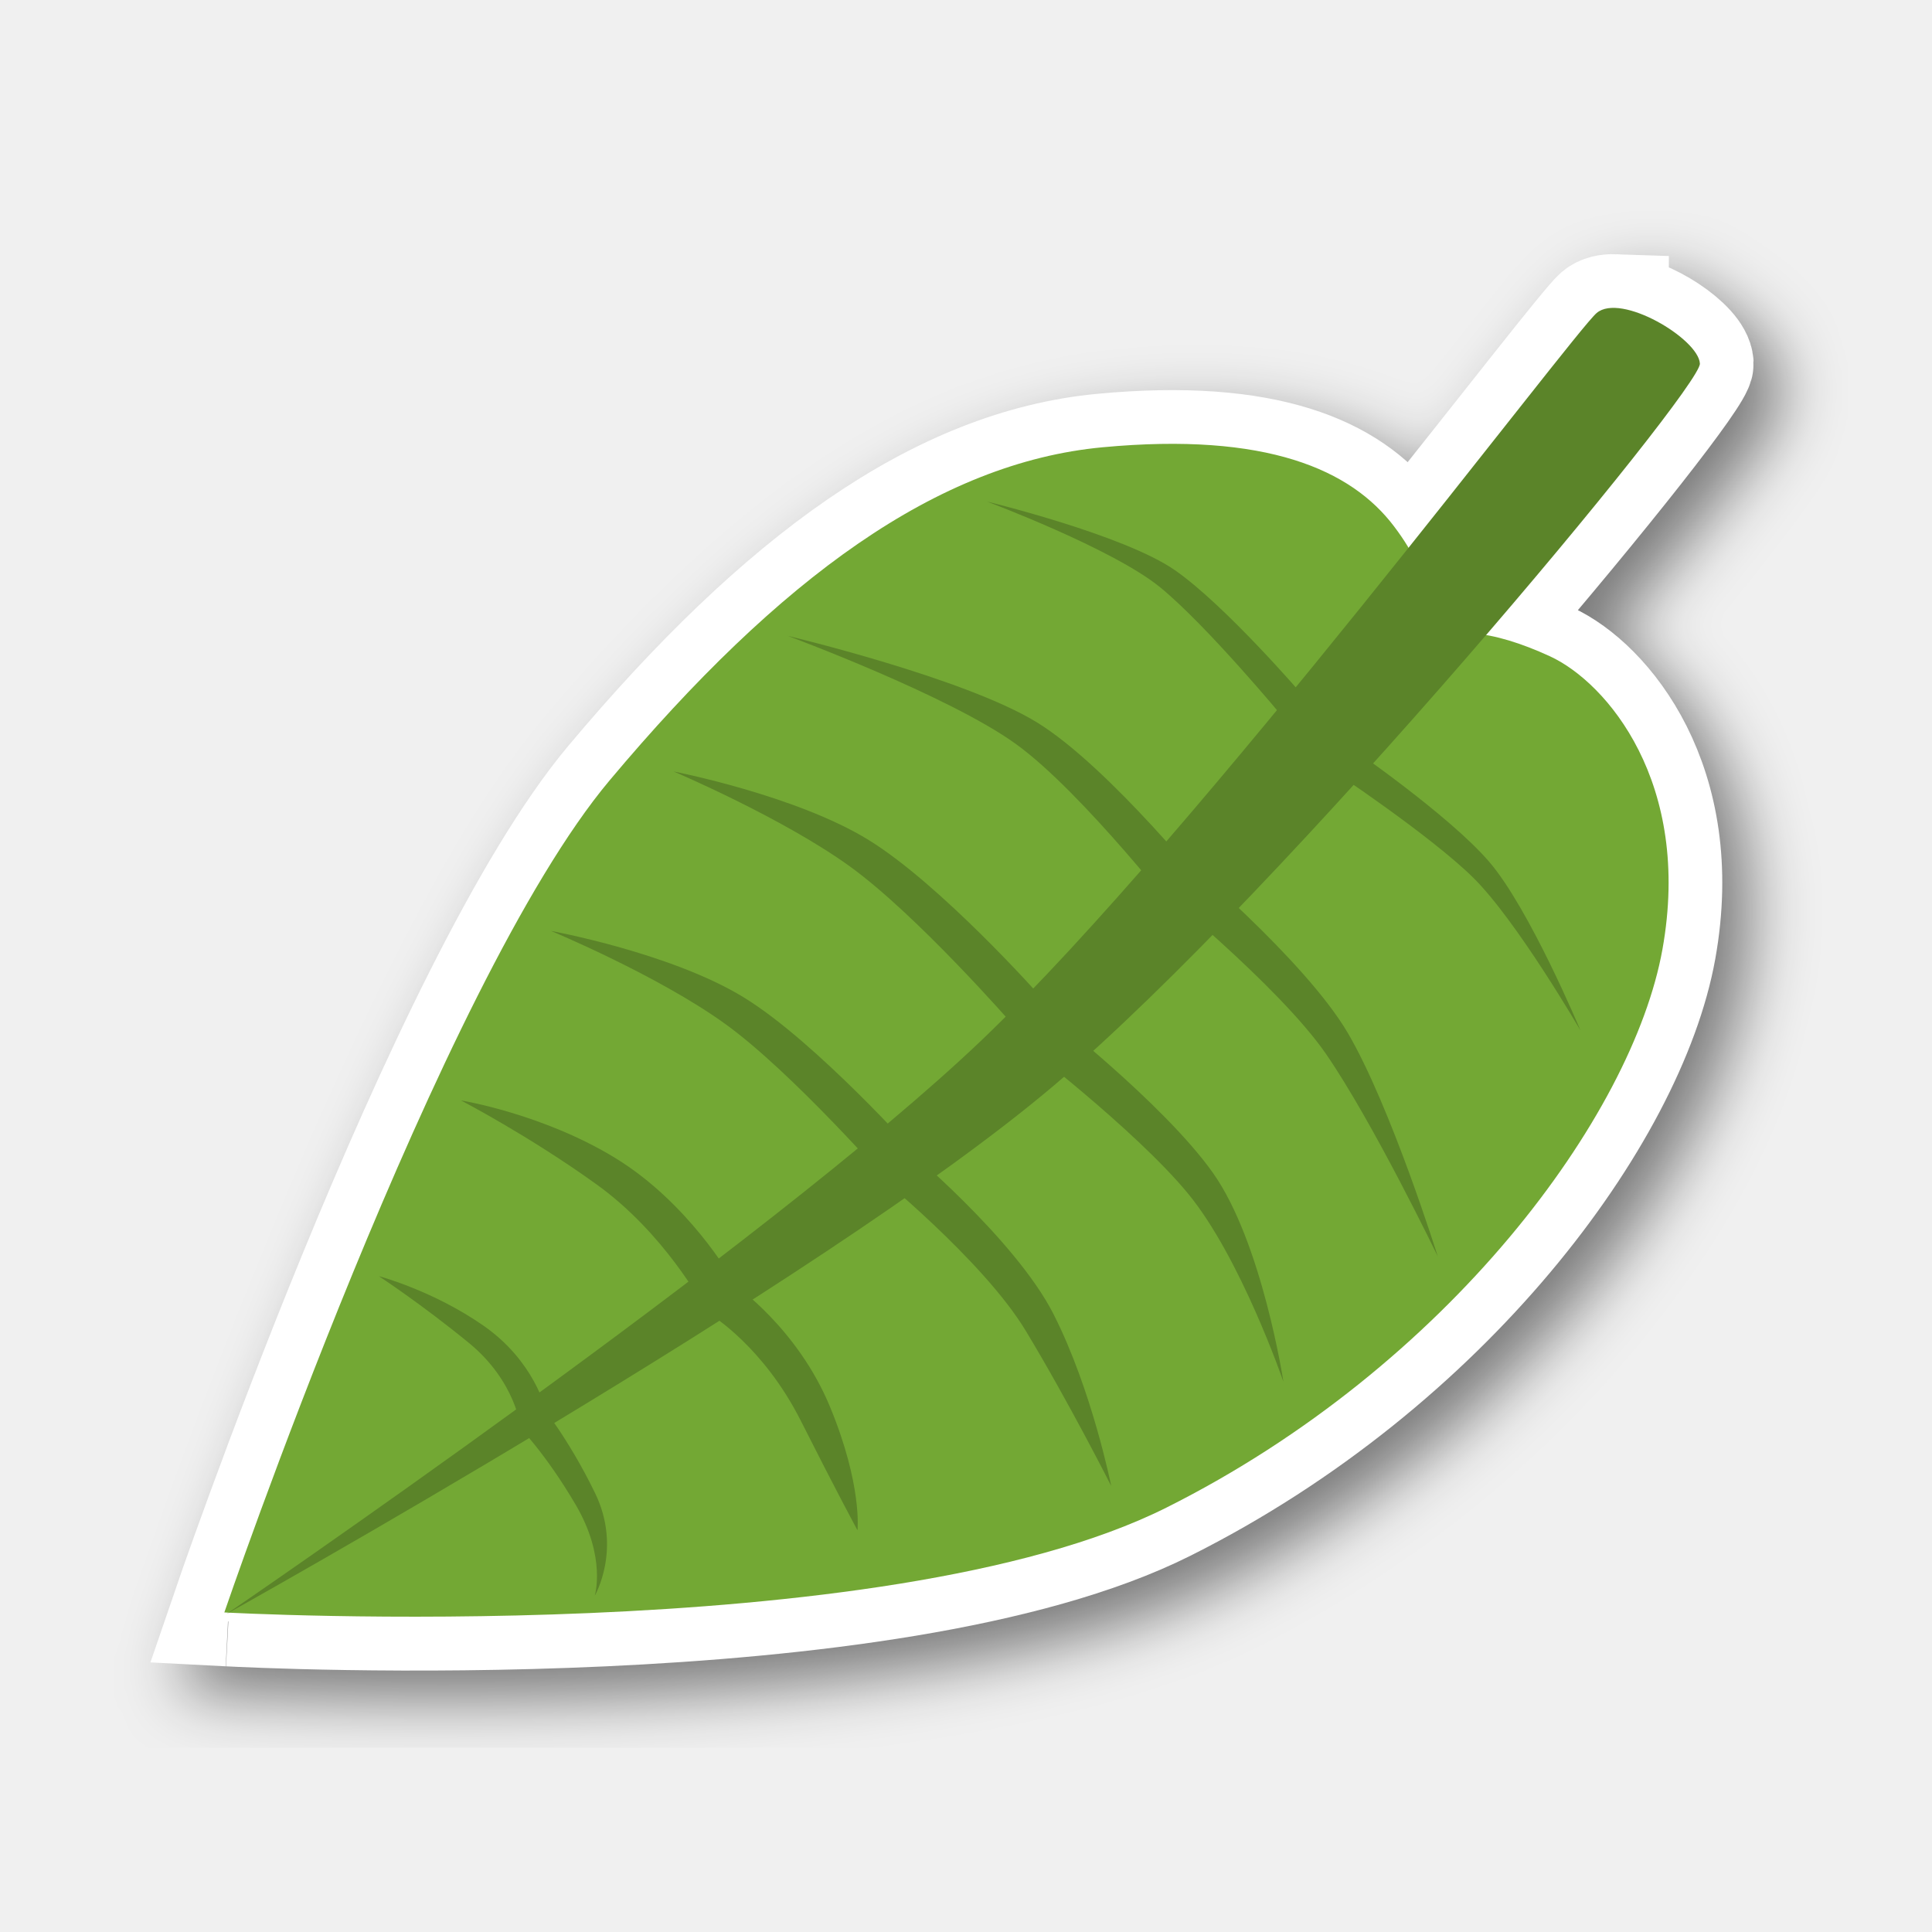
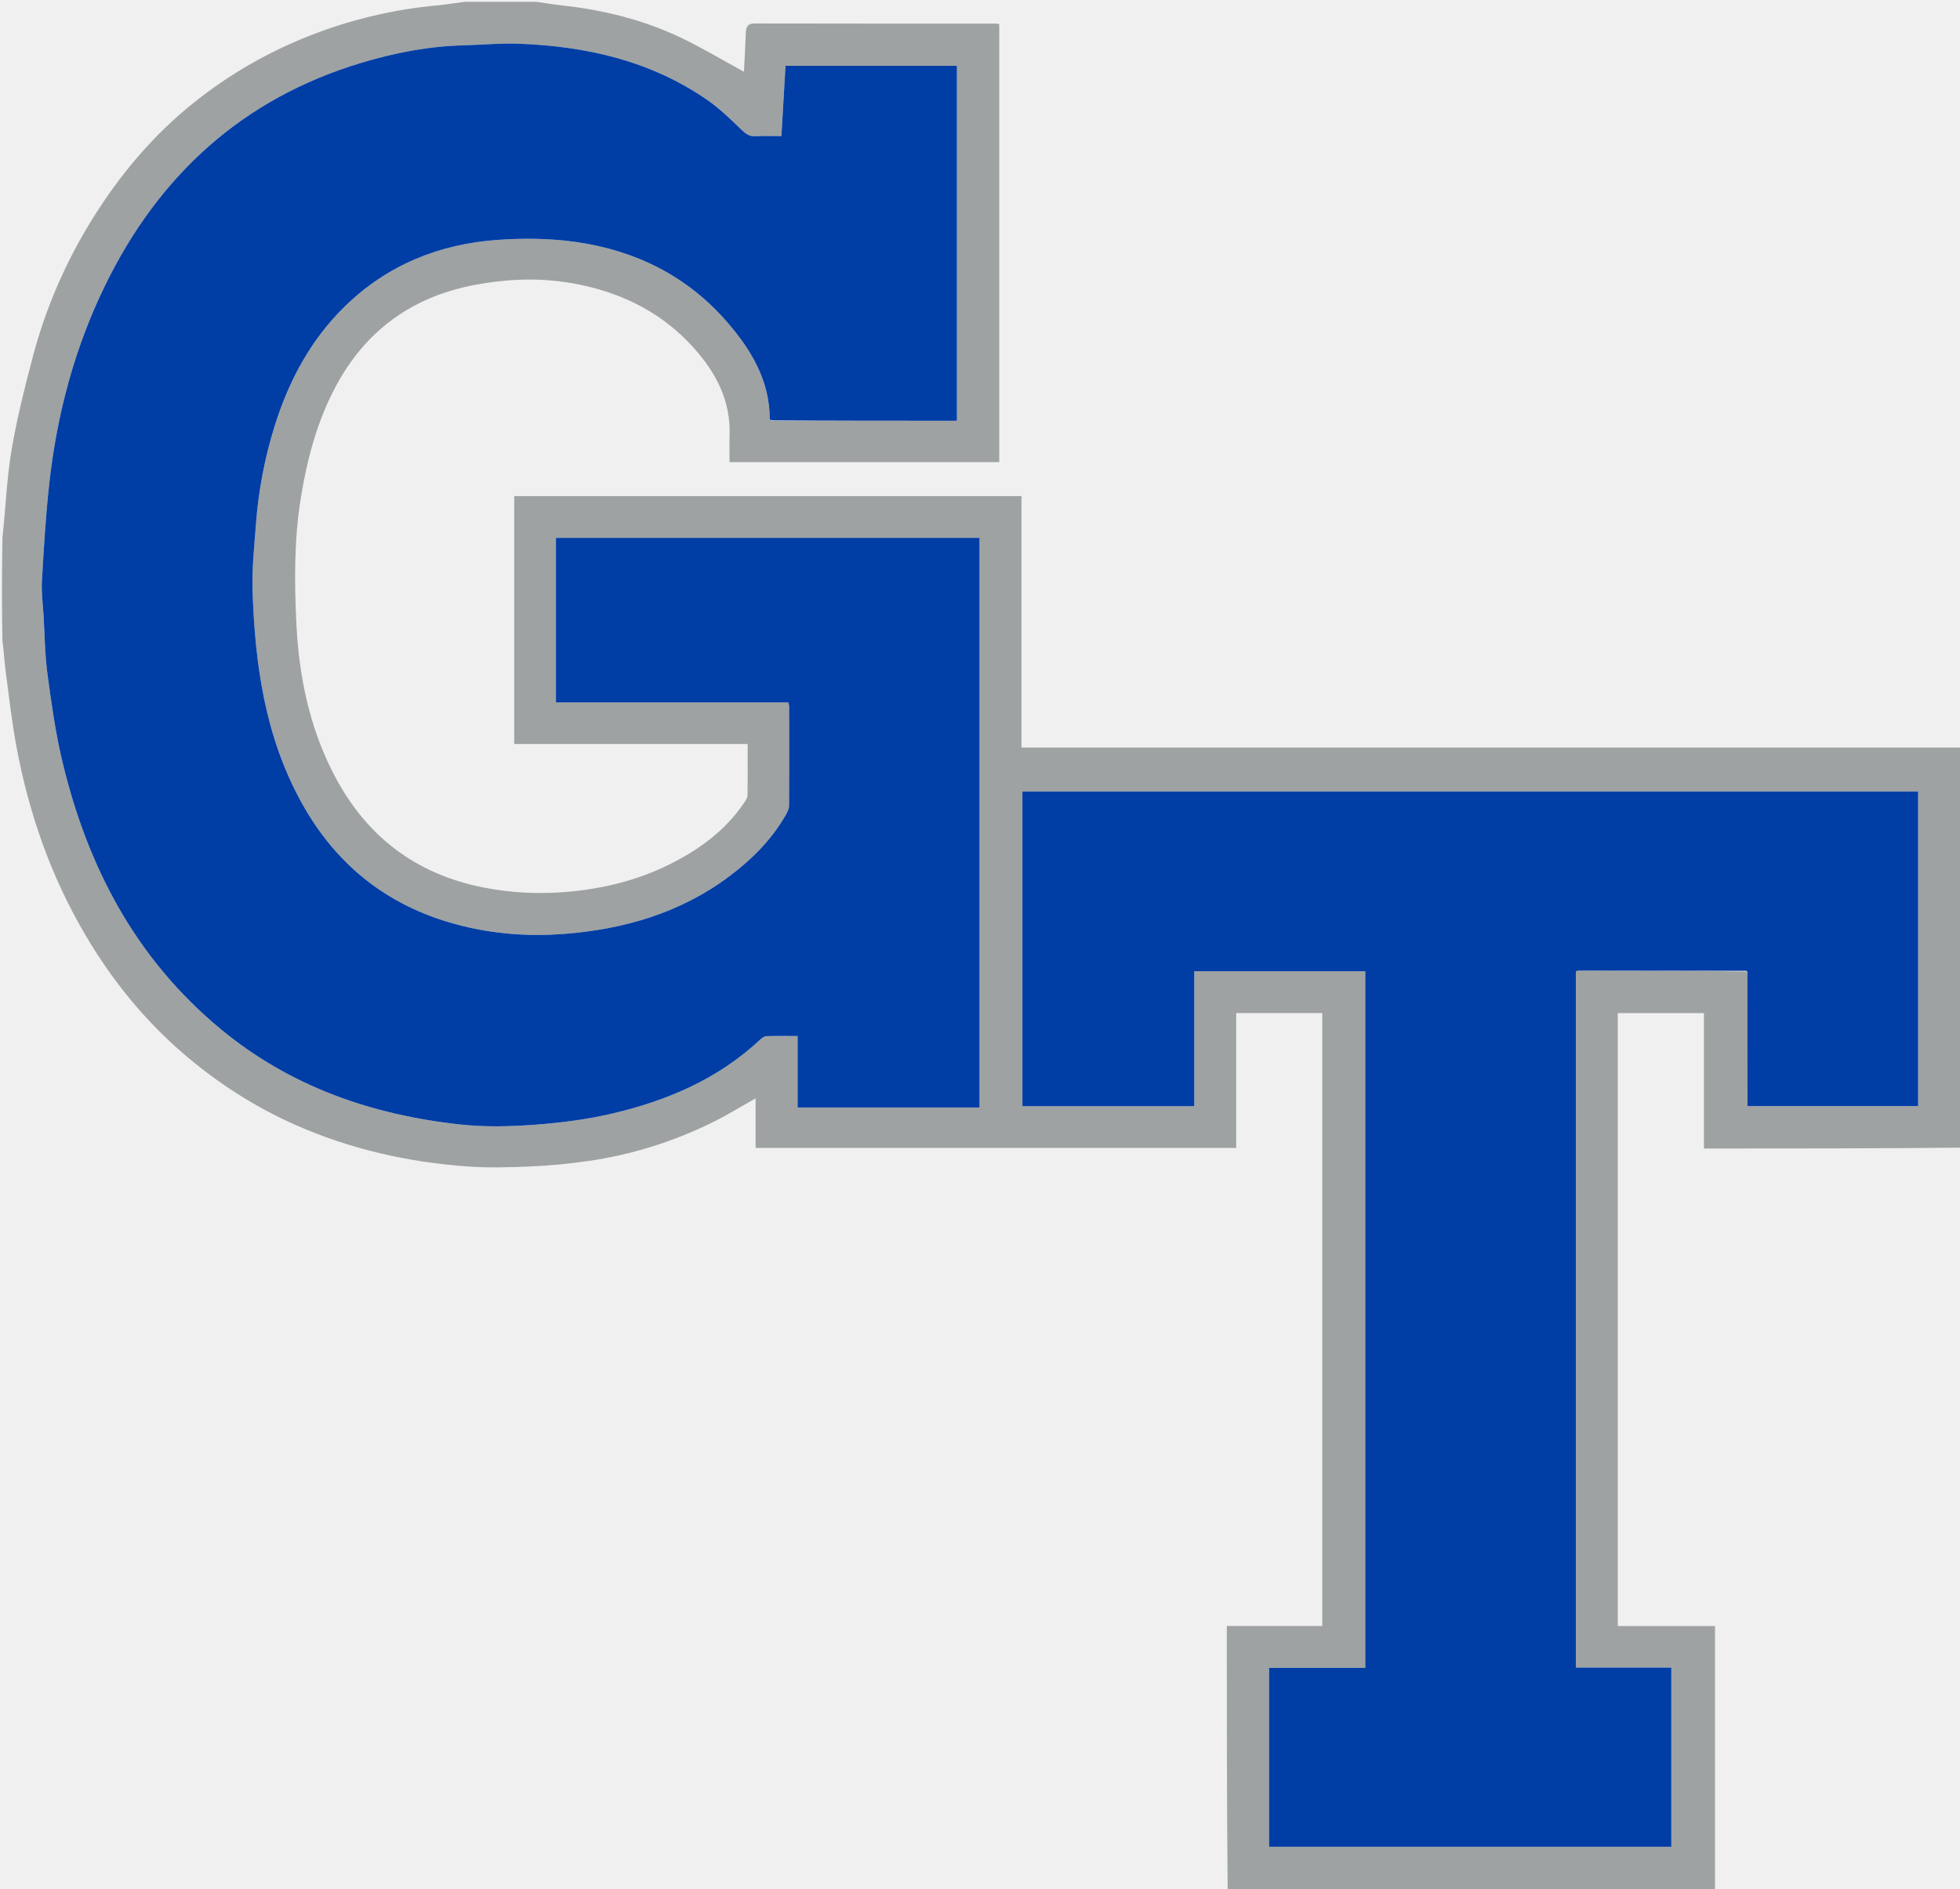
- <svg xmlns="http://www.w3.org/2000/svg" width="300" height="300" id="svg2" version="1.1">
-   <defs id="defs4">
-     <filter id="filter4056" style="color-interpolation-filters:sRGB;">
-       <feFlood id="feFlood4058" flood-opacity="0.5" flood-color="rgb(0,0,0)" result="flood" />
-       <feComposite id="feComposite4060" in2="SourceGraphic" in="flood" operator="in" result="composite1" />
-       <feGaussianBlur id="feGaussianBlur4062" in="composite" stdDeviation="4.6" result="blur" />
-       <feOffset id="feOffset4064" dx="4" dy="4" result="offset" />
-       <feComposite id="feComposite4066" in2="offset" in="SourceGraphic" operator="over" result="composite2" />
-     </filter>
-   </defs>
-   <g id="layer2">
-     <g id="g4245" transform="matrix(1.077275,0,0,1.077275,-2.403303,5.732142)">
-       <path id="path3006-3" d="m 235.031,39.062 c -1.073,-0.038 -2.002,0.162 -2.656,0.719 -1.508,1.285 -12.677,15.716 -27.125,33.812 -0.578,-0.97 -1.279,-1.985 -2.094,-3.062 -6.155,-8.138 -18.321,-13.592 -42,-11.375 -23.679,2.217 -46.49,18.719 -71.062,48 -24.572,29.281 -55.531,119.938 -55.531,119.938 0,0 0.534,0.028 0.594,0.031 -0.016,0.011 -0.281,0.188 -0.281,0.188 0,0 0.322,-0.175 0.344,-0.188 3.623,0.192 95.232,4.856 135.125,-15.125 40.696,-20.383 67.195,-56.507 71.5,-80.469 4.305,-23.962 -8.017,-38.478 -16.219,-42.25 -3.295,-1.516 -6.367,-2.572 -9.188,-3.062 17.583,-20.434 30.904,-37.44 30.812,-39.125 -0.158,-2.897 -7.57,-7.866 -12.219,-8.031 z" style="fill:#000000;fill-opacity:1;stroke:#ffffff;stroke-width:15.5;stroke-miterlimit:4;stroke-opacity:1;stroke-dasharray:none;filter:url(#filter4056)" />
-       <path id="path3006" d="m 34.567,227.096 c 0,0 30.956,-90.644 55.528,-119.925 24.572,-29.281 47.383,-45.804 71.062,-48.021 23.679,-2.217 35.849,3.25 42.004,11.388 6.155,8.138 5.193,12.997 2.63,17.612 4.727,-3.586 11.639,-2.649 19.841,1.123 8.202,3.772 20.53,18.282 16.225,42.244 -4.305,23.962 -30.811,60.091 -71.507,80.475 -40.696,20.383 -135.783,15.105 -135.783,15.105" style="fill:#73a834;fill-opacity:1;stroke:none;display:inline" />
-       <path id="path3033" d="m 34.88,227.319 c 0,0 85.654,-47.68 119.25,-76.166 33.596,-28.486 93.319,-100.502 93.125,-104.068 -0.195,-3.566 -11.395,-10.26 -14.882,-7.289 -3.488,2.971 -57.41,74.937 -88.509,104.68 -31.099,29.743 -108.982,82.843 -108.982,82.843 z" style="fill:#5b8429;fill-opacity:1;stroke:none;display:inline" />
-       <path id="path3803" d="m 190.022,94.921 c 0,0 -11.109,-12.947 -18.428,-18.049 -7.318,-5.102 -27.102,-9.899 -27.102,-9.899 0,0 18.186,6.804 24.981,12.374 6.795,5.57 17.721,18.756 17.721,18.756 z" style="fill:#5b8429;fill-opacity:1;stroke:none;display:inline" />
-       <path id="path3803-3" d="m 176.953,123.7 c 0,0 -14.811,-18.49 -25.275,-24.908 -10.463,-6.418 -35.89,-12.454 -35.89,-12.454 0,0 23.142,8.56 32.857,15.568 9.715,7.008 24.264,25.798 24.264,25.798 z" style="fill:#5b8429;fill-opacity:1;stroke:none;display:inline" />
-       <path id="path3803-3-2" d="m 107.553,178.726 c 0,0 -6.122,-10.679 -16.585,-17.098 -10.463,-6.418 -22.294,-8.333 -22.294,-8.333 0,0 9.899,5.146 19.614,12.154 9.715,7.008 15.221,17.28 15.221,17.28 z" style="fill:#5b8429;fill-opacity:1;stroke:none;display:inline" />
-       <path id="path3803-5" d="m 80.873,197.828 c 0,0 -1.609,-6.947 -8.928,-12.049 -7.318,-5.102 -15.102,-7.149 -15.102,-7.149 0,0 6.186,4.054 12.981,9.624 6.795,5.57 7.471,12.256 7.471,12.256 z" style="fill:#5b8429;fill-opacity:1;stroke:none;display:inline" />
-       <path id="path3803-3-2-5" d="m 152.205,138.312 c 0,0 -14.372,-16.179 -24.835,-22.598 -10.463,-6.418 -28.044,-9.833 -28.044,-9.833 0,0 15.649,6.646 25.364,13.654 9.715,7.008 23.471,22.78 23.471,22.78 z" style="fill:#5b8429;fill-opacity:1;stroke:none;display:inline" />
-       <path id="path3803-3-2-6" d="m 134.527,161.293 c 0,0 -14.622,-16.429 -25.085,-22.848 -10.463,-6.418 -27.794,-9.583 -27.794,-9.583 0,0 15.399,6.396 25.114,13.404 9.715,7.008 23.721,23.03 23.721,23.03 z" style="fill:#5b8429;fill-opacity:1;stroke:none;display:inline" />
-       <path id="path3803-51" d="m 196.895,102.403 c 0,0 14.057,9.667 19.909,16.4 5.852,6.733 13.23,24.394 13.23,24.394 0,0 -9.202,-15.858 -15.465,-22.021 -6.263,-6.163 -20.537,-15.622 -20.537,-15.622 z" style="fill:#5b8429;fill-opacity:1;stroke:none;display:inline" />
-       <path id="path3803-3-20" d="m 172.178,117.824 c 0,0 18.168,15.204 24.361,25.803 6.193,10.598 12.932,32.149 12.932,32.149 0,0 -9.312,-19.32 -16.11,-29.183 -6.798,-9.863 -25.272,-24.811 -25.272,-24.811 z" style="fill:#5b8429;fill-opacity:1;stroke:none;display:inline" />
-       <path id="path3803-3-2-7" d="m 108.079,179.861 c 0,0 9.084,6.225 13.778,17.567 4.694,11.342 3.975,17.827 3.975,17.827 0,0 -2.775,-5.085 -8.169,-15.781 -5.394,-10.696 -12.923,-15.248 -12.923,-15.248 z" style="fill:#5b8429;fill-opacity:1;stroke:none;display:inline" />
-       <path id="path3803-5-3" d="m 80.02,196.957 c 0,0 4.108,4.931 7.996,12.961 3.888,8.029 -0.063,14.788 -0.063,14.788 0,0 1.719,-5.496 -2.714,-13.082 -4.433,-7.586 -8.429,-11.554 -8.429,-11.554 z" style="fill:#5b8429;fill-opacity:1;stroke:none;display:inline" />
-       <path id="path3803-3-2-5-5" d="m 152.896,140.449 c 0,0 17.087,13.281 24.177,23.301 7.09,10.02 10.15,30.089 10.15,30.089 0,0 -6.157,-17.93 -13.787,-27.165 -7.63,-9.235 -24.27,-21.927 -24.27,-21.927 z" style="fill:#5b8429;fill-opacity:1;stroke:none;display:inline" />
-       <path id="path3803-3-2-6-5" d="m 132.37,159.778 c 0,0 16.188,13.407 21.736,24.357 5.548,10.95 8.295,24.73 8.295,24.73 0,0 -6.124,-12.118 -12.321,-22.37 -6.196,-10.252 -22.029,-23.012 -22.029,-23.012 z" style="fill:#5b8429;fill-opacity:1;stroke:none;display:inline" />
-     </g>
-   </g>
+ <svg xmlns="http://www.w3.org/2000/svg" version="1.1" id="Layer_1" x="0px" y="0px" width="100%" viewBox="0 0 1080 1041" enable-background="new 0 0 1080 1041" xml:space="preserve">
+   <path fill="none" opacity="1" stroke="none" d=" M676,1042   C451.069,1042 226.138,1042 1,1042   C1,812.64 1,583.28 1.35,353.701   C2.129,358.747 2.336,364.04 3.028,369.27   C4.882,383.274 6.454,397.34 9.017,411.22   C15.823,448.078 28.028,483.024 47.122,515.447   C61.753,540.293 79.63,562.366 101.581,581.159   C120.117,597.029 140.373,610.045 162.693,619.944   C192.805,633.3 224.433,640.453 257.13,642.86   C268.788,643.718 280.578,643.386 292.277,642.887   C302.795,642.439 313.33,641.427 323.755,639.945   C348.031,636.493 371.201,629.185 393.172,618.309   C400.875,614.496 408.207,609.934 416.345,605.356   C416.345,614.916 416.345,623.831 416.345,632.686   C504.724,632.686 592.624,632.686 681.172,632.686   C681.172,607.676 681.172,582.973 681.172,558.334   C697.405,558.334 712.987,558.334 728.596,558.334   C728.596,671.014 728.596,783.359 728.596,896.179   C710.945,896.179 693.693,896.179 676,896.179   C676,945.102 676,993.551 676,1042  z" />
+   <path fill="none" opacity="1" stroke="none" d=" M296,1   C557.574,1 819.148,1 1081,1   C1081,137.692 1081,274.385 1080.531,411.539   C907.817,412 735.572,412 562.848,412   C562.848,365.307 562.848,319.388 562.848,273.418   C469.335,273.418 376.301,273.418 283.346,273.418   C283.346,319.088 283.346,364.338 283.346,410.066   C326.274,410.066 368.86,410.066 411.965,410.066   C411.965,419.819 412.04,429.104 411.882,438.386   C411.859,439.726 410.877,441.155 410.069,442.362   C399.64,457.928 384.91,468.498 368.491,476.615   C349.702,485.903 329.418,490.488 308.6,491.834   C294.581,492.74 280.559,491.894 266.598,489.171   C228.812,481.8 201.586,460.713 183.989,426.849   C170.453,400.8 164.701,372.521 163.306,343.632   C162.19,320.514 162.041,297.257 165.81,274.123   C169.28,252.816 174.709,232.363 184.879,213.202   C195.568,193.063 210.589,177.295 230.986,167.103   C245.69,159.757 261.447,156.3 277.922,154.732   C294.658,153.139 310.978,154.445 326.96,158.65   C348.272,164.259 366.963,174.778 381.961,191.392   C394.44,205.217 402.638,220.646 402.024,239.84   C401.866,244.765 402,249.7 402,254.712   C451.971,254.712 501.221,254.712 550.609,254.712   C550.609,174.057 550.609,93.69 550.609,13.264   C549.579,13.151 548.928,13.017 548.277,13.017   C504.112,13.005 459.946,13.041 415.781,12.938   C411.802,12.928 411.104,14.953 410.977,18.165   C410.686,25.531 410.26,32.892 409.925,39.544   C398.369,33.249 387.108,26.465 375.301,20.826   C354.493,10.888 332.334,5.452 309.429,2.965   C304.935,2.477 300.475,1.663 296,1  z" />
+   <path fill="#9EA2A2" opacity="1" stroke="none" d=" M295.531,1   C300.475,1.663 304.935,2.477 309.429,2.965   C332.334,5.452 354.493,10.888 375.301,20.826   C387.108,26.465 398.369,33.249 409.925,39.544   C410.26,32.892 410.686,25.531 410.977,18.165   C411.104,14.953 411.802,12.928 415.781,12.938   C459.946,13.041 504.112,13.005 548.277,13.017   C548.928,13.017 549.579,13.151 550.609,13.264   C550.609,93.69 550.609,174.057 550.609,254.712   C501.221,254.712 451.971,254.712 402,254.712   C402,249.7 401.866,244.765 402.024,239.84   C402.638,220.646 394.44,205.217 381.961,191.392   C366.963,174.778 348.272,164.259 326.96,158.65   C310.978,154.445 294.658,153.139 277.922,154.732   C261.447,156.3 245.69,159.757 230.986,167.103   C210.589,177.295 195.568,193.063 184.879,213.202   C174.709,232.363 169.28,252.816 165.81,274.123   C162.041,297.257 162.19,320.514 163.306,343.632   C164.701,372.521 170.453,400.8 183.989,426.849   C201.586,460.713 228.812,481.8 266.598,489.171   C280.559,491.894 294.581,492.74 308.6,491.834   C329.418,490.488 349.702,485.903 368.491,476.615   C384.91,468.498 399.64,457.928 410.069,442.362   C410.877,441.155 411.859,439.726 411.882,438.386   C412.04,429.104 411.965,419.819 411.965,410.066   C368.86,410.066 326.274,410.066 283.346,410.066   C283.346,364.338 283.346,319.088 283.346,273.418   C376.301,273.418 469.335,273.418 562.848,273.418   C562.848,319.388 562.848,365.307 562.848,412   C735.572,412 907.817,412 1080.531,412   C1081,485.354 1081,558.708 1080.531,632.531   C1033.163,633 986.263,633 938.901,633   C938.901,607.688 938.901,583.109 938.901,558.379   C922.735,558.379 907.039,558.379 891.42,558.379   C891.42,671.085 891.42,783.412 891.42,896.208   C909.419,896.208 927.001,896.208 945,896.208   C945,945.118 945,993.559 945,1042   C855.646,1042 766.292,1042 676.469,1042   C676,993.551 676,945.102 676,896.179   C693.693,896.179 710.945,896.179 728.596,896.179   C728.596,783.359 728.596,671.014 728.596,558.334   C712.987,558.334 697.405,558.334 681.172,558.334   C681.172,582.973 681.172,607.676 681.172,632.686   C592.624,632.686 504.724,632.686 416.345,632.686   C416.345,623.831 416.345,614.916 416.345,605.356   C408.207,609.934 400.875,614.496 393.172,618.309   C371.201,629.185 348.031,636.493 323.755,639.945   C313.33,641.427 302.795,642.439 292.277,642.887   C280.578,643.386 268.788,643.718 257.13,642.86   C224.433,640.453 192.805,633.3 162.693,619.944   C140.373,610.045 120.117,597.029 101.581,581.159   C79.63,562.366 61.753,540.293 47.122,515.447   C28.028,483.024 15.823,448.078 9.017,411.22   C6.454,397.34 4.882,383.274 3.028,369.27   C2.336,364.04 2.129,358.747 1.35,353.241   C1,334.312 1,315.625 1.351,296.227   C3.162,279.754 3.721,263.841 6.325,248.269   C9.214,230.989 13.557,213.912 18.006,196.941   C25.069,170 36.075,144.591 50.745,120.947   C65.901,96.52 84.156,74.684 106.778,56.596   C126.412,40.898 147.898,28.558 171.229,19.442   C193.702,10.661 217.012,5.179 241.07,2.948   C246.064,2.485 251.024,1.659 256,1   C269.021,1 282.042,1 295.531,1  M962.166,535.442   C962.318,535.688 962.526,535.873 962.899,536.927   C962.899,561.177 962.899,585.426 962.899,609.62   C994.772,609.62 1025.842,609.62 1056.93,609.62   C1056.93,551.655 1056.93,494.069 1056.93,436.237   C892.24,436.237 727.862,436.237 563.362,436.237   C563.362,494.248 563.362,551.956 563.362,609.656   C594.962,609.656 626.199,609.656 658.072,609.656   C658.072,584.606 658.072,559.892 658.072,535.301   C689.932,535.301 721.149,535.301 752.301,535.301   C752.301,663.42 752.301,791.111 752.301,919.235   C734.409,919.235 716.969,919.235 699.287,919.235   C699.287,952.379 699.287,985.087 699.287,1017.849   C773.353,1017.849 847.068,1017.849 920.936,1017.849   C920.936,984.878 920.936,952.301 920.936,919.109   C903.249,919.109 885.858,919.109 868.317,919.109   C868.317,790.773 868.317,663.054 868.317,535.335   C869.083,535.145 869.551,534.926 870.019,534.927   C900.679,534.958 931.338,535.008 962.166,535.442  M425.927,231.898   C459.557,231.898 493.187,231.898 527.285,231.898   C527.285,166.356 527.285,101.307 527.285,36.283   C495.764,36.283 464.527,36.283 432.834,36.283   C432.076,49.327 431.34,61.994 430.585,75   C425.509,75 420.853,74.788 416.227,75.073   C413.061,75.269 411.165,73.947 408.955,71.849   C402.814,66.018 396.732,59.945 389.809,55.147   C358.728,33.605 323.401,25.549 286.269,24.111   C276.019,23.715 265.718,24.719 255.438,24.981   C236.212,25.471 217.491,29.094 199.168,34.606   C133.788,54.272 87.686,96.385 57.995,157.13   C41.085,191.725 31.328,228.494 27.128,266.681   C25.178,284.409 24.13,302.246 23.112,320.059   C22.746,326.462 23.624,332.942 24.008,339.382   C24.647,350.1 24.74,360.895 26.161,371.51   C28.289,387.404 30.513,403.372 34.192,418.956   C47.966,477.288 74.597,528.257 121.533,567.122   C159.963,598.944 205.008,614.52 253.905,619.784   C267.334,621.229 281.103,620.898 294.606,619.897   C308.905,618.836 323.307,617.004 337.252,613.745   C367.574,606.659 395.731,594.673 418.893,572.961   C419.817,572.095 421.11,571.118 422.26,571.08   C428.029,570.888 433.808,570.992 439.5,570.992   C439.5,584.475 439.5,597.328 439.5,610.389   C472.948,610.389 506.335,610.389 539.736,610.389   C539.736,505.462 539.736,400.904 539.736,296.428   C461.632,296.428 383.918,296.428 306.342,296.428   C306.342,326.78 306.342,356.704 306.342,387.137   C349.256,387.137 391.831,387.137 434.362,387.137   C434.605,388.097 434.826,388.564 434.827,389.032   C434.855,407.365 434.909,425.699 434.794,444.031   C434.783,445.722 433.907,447.541 433.032,449.073   C425.217,462.763 414.305,473.66 401.801,483.024   C374.742,503.288 343.554,512.254 310.464,514.758   C291.802,516.171 273.135,514.874 254.691,510.313   C215.243,500.559 185.885,477.928 166.284,442.59   C146.009,406.038 140.409,365.935 139.156,325   C138.793,313.133 140.139,301.196 140.995,289.312   C142.325,270.873 145.744,252.785 151.229,235.133   C159.052,209.955 171.2,187.163 190.241,168.646   C213.464,146.06 241.938,134.534 273.881,132.229   C288.268,131.191 303.036,131.33 317.287,133.352   C349.891,137.98 378.286,151.901 400.229,177.013   C413.677,192.403 424.108,209.496 424.179,231.475   C424.179,231.475 424.52,231.807 424.52,231.807   C424.52,231.807 424.996,231.788 425.927,231.898  z" />
+   <path fill="none" opacity="1" stroke="none" d=" M945.469,1042   C945,993.559 945,945.118 945,896.208   C927.001,896.208 909.419,896.208 891.42,896.208   C891.42,783.412 891.42,671.085 891.42,558.379   C907.039,558.379 922.735,558.379 938.901,558.379   C938.901,583.109 938.901,607.688 938.901,633   C986.263,633 1033.163,633 1080.531,633   C1081,769.224 1081,905.448 1081,1042   C1035.98,1042 990.958,1042 945.469,1042  z" />
+   <path fill="none" opacity="1" stroke="none" d=" M255.531,1   C251.024,1.659 246.064,2.485 241.07,2.948   C217.012,5.179 193.702,10.661 171.229,19.442   C147.898,28.558 126.412,40.898 106.778,56.596   C84.156,74.684 65.901,96.52 50.745,120.947   C36.075,144.591 25.069,170 18.006,196.941   C13.557,213.912 9.214,230.989 6.325,248.269   C3.721,263.841 3.162,279.754 1.351,295.758   C1,197.745 1,99.49 1,1   C85.687,1 170.375,1 255.531,1  z" />
+   <path fill="#003DA5" opacity="1" stroke="none" d=" M424.161,230.999   C424.108,209.496 413.677,192.403 400.229,177.013   C378.286,151.901 349.891,137.98 317.287,133.352   C303.036,131.33 288.268,131.191 273.881,132.229   C241.938,134.534 213.464,146.06 190.241,168.646   C171.2,187.163 159.052,209.955 151.229,235.133   C145.744,252.785 142.325,270.873 140.995,289.312   C140.139,301.196 138.793,313.133 139.156,325   C140.409,365.935 146.009,406.038 166.284,442.59   C185.885,477.928 215.243,500.559 254.691,510.313   C273.135,514.874 291.802,516.171 310.464,514.758   C343.554,512.254 374.742,503.288 401.801,483.024   C414.305,473.66 425.217,462.763 433.032,449.073   C433.907,447.541 434.783,445.722 434.794,444.031   C434.909,425.699 434.855,407.365 434.827,389.032   C434.826,388.564 434.605,388.097 434.362,387.137   C391.831,387.137 349.256,387.137 306.342,387.137   C306.342,356.704 306.342,326.78 306.342,296.428   C383.918,296.428 461.632,296.428 539.736,296.428   C539.736,400.904 539.736,505.462 539.736,610.389   C506.335,610.389 472.948,610.389 439.5,610.389   C439.5,597.328 439.5,584.475 439.5,570.992   C433.808,570.992 428.029,570.888 422.26,571.08   C421.11,571.118 419.817,572.095 418.893,572.961   C395.731,594.673 367.574,606.659 337.252,613.745   C323.307,617.004 308.905,618.836 294.606,619.897   C281.103,620.898 267.334,621.229 253.905,619.784   C205.008,614.52 159.963,598.944 121.533,567.122   C74.597,528.257 47.966,477.288 34.192,418.956   C30.513,403.372 28.289,387.404 26.161,371.51   C24.74,360.895 24.647,350.1 24.008,339.382   C23.624,332.942 22.746,326.462 23.112,320.059   C24.13,302.246 25.178,284.409 27.128,266.681   C31.328,228.494 41.085,191.725 57.995,157.13   C87.686,96.385 133.788,54.272 199.168,34.606   C217.491,29.094 236.212,25.471 255.438,24.981   C265.718,24.719 276.019,23.715 286.269,24.111   C323.401,25.549 358.728,33.605 389.809,55.147   C396.732,59.945 402.814,66.018 408.955,71.849   C411.165,73.947 413.061,75.269 416.227,75.073   C420.853,74.788 425.509,75 430.585,75   C431.34,61.994 432.076,49.327 432.834,36.283   C464.527,36.283 495.764,36.283 527.285,36.283   C527.285,101.307 527.285,166.356 527.285,231.898   C493.187,231.898 459.557,231.898 425.361,231.675   C424.622,231.247 424.411,231.096 424.161,230.999  z" />
+   <path fill="#003DA5" opacity="1" stroke="none" d=" M961.998,535.055   C931.338,535.008 900.679,534.958 870.019,534.927   C869.551,534.926 869.083,535.145 868.317,535.335   C868.317,663.054 868.317,790.773 868.317,919.109   C885.858,919.109 903.249,919.109 920.936,919.109   C920.936,952.301 920.936,984.878 920.936,1017.849   C847.068,1017.849 773.353,1017.849 699.287,1017.849   C699.287,985.087 699.287,952.379 699.287,919.235   C716.969,919.235 734.409,919.235 752.301,919.235   C752.301,791.111 752.301,663.42 752.301,535.301   C721.149,535.301 689.932,535.301 658.072,535.301   C658.072,559.892 658.072,584.606 658.072,609.656   C626.199,609.656 594.962,609.656 563.362,609.656   C563.362,551.956 563.362,494.248 563.362,436.237   C727.862,436.237 892.24,436.237 1056.93,436.237   C1056.93,494.069 1056.93,551.655 1056.93,609.62   C1025.842,609.62 994.772,609.62 962.899,609.62   C962.899,585.426 962.899,561.177 962.855,536.212   C962.658,535.135 962.387,534.987 961.998,535.055  z" />
+   <path fill="#164BA5" opacity="1" stroke="none" d=" M424.17,231.237   C424.411,231.096 424.622,231.247 424.895,231.62   C424.996,231.788 424.52,231.807 424.52,231.807   C424.52,231.807 424.179,231.475 424.17,231.237  z" />
+   <path fill="#8894A2" opacity="1" stroke="none" d=" M962.082,535.249   C962.387,534.987 962.658,535.135 962.8,535.747   C962.526,535.873 962.318,535.688 962.082,535.249  z" />
</svg>
